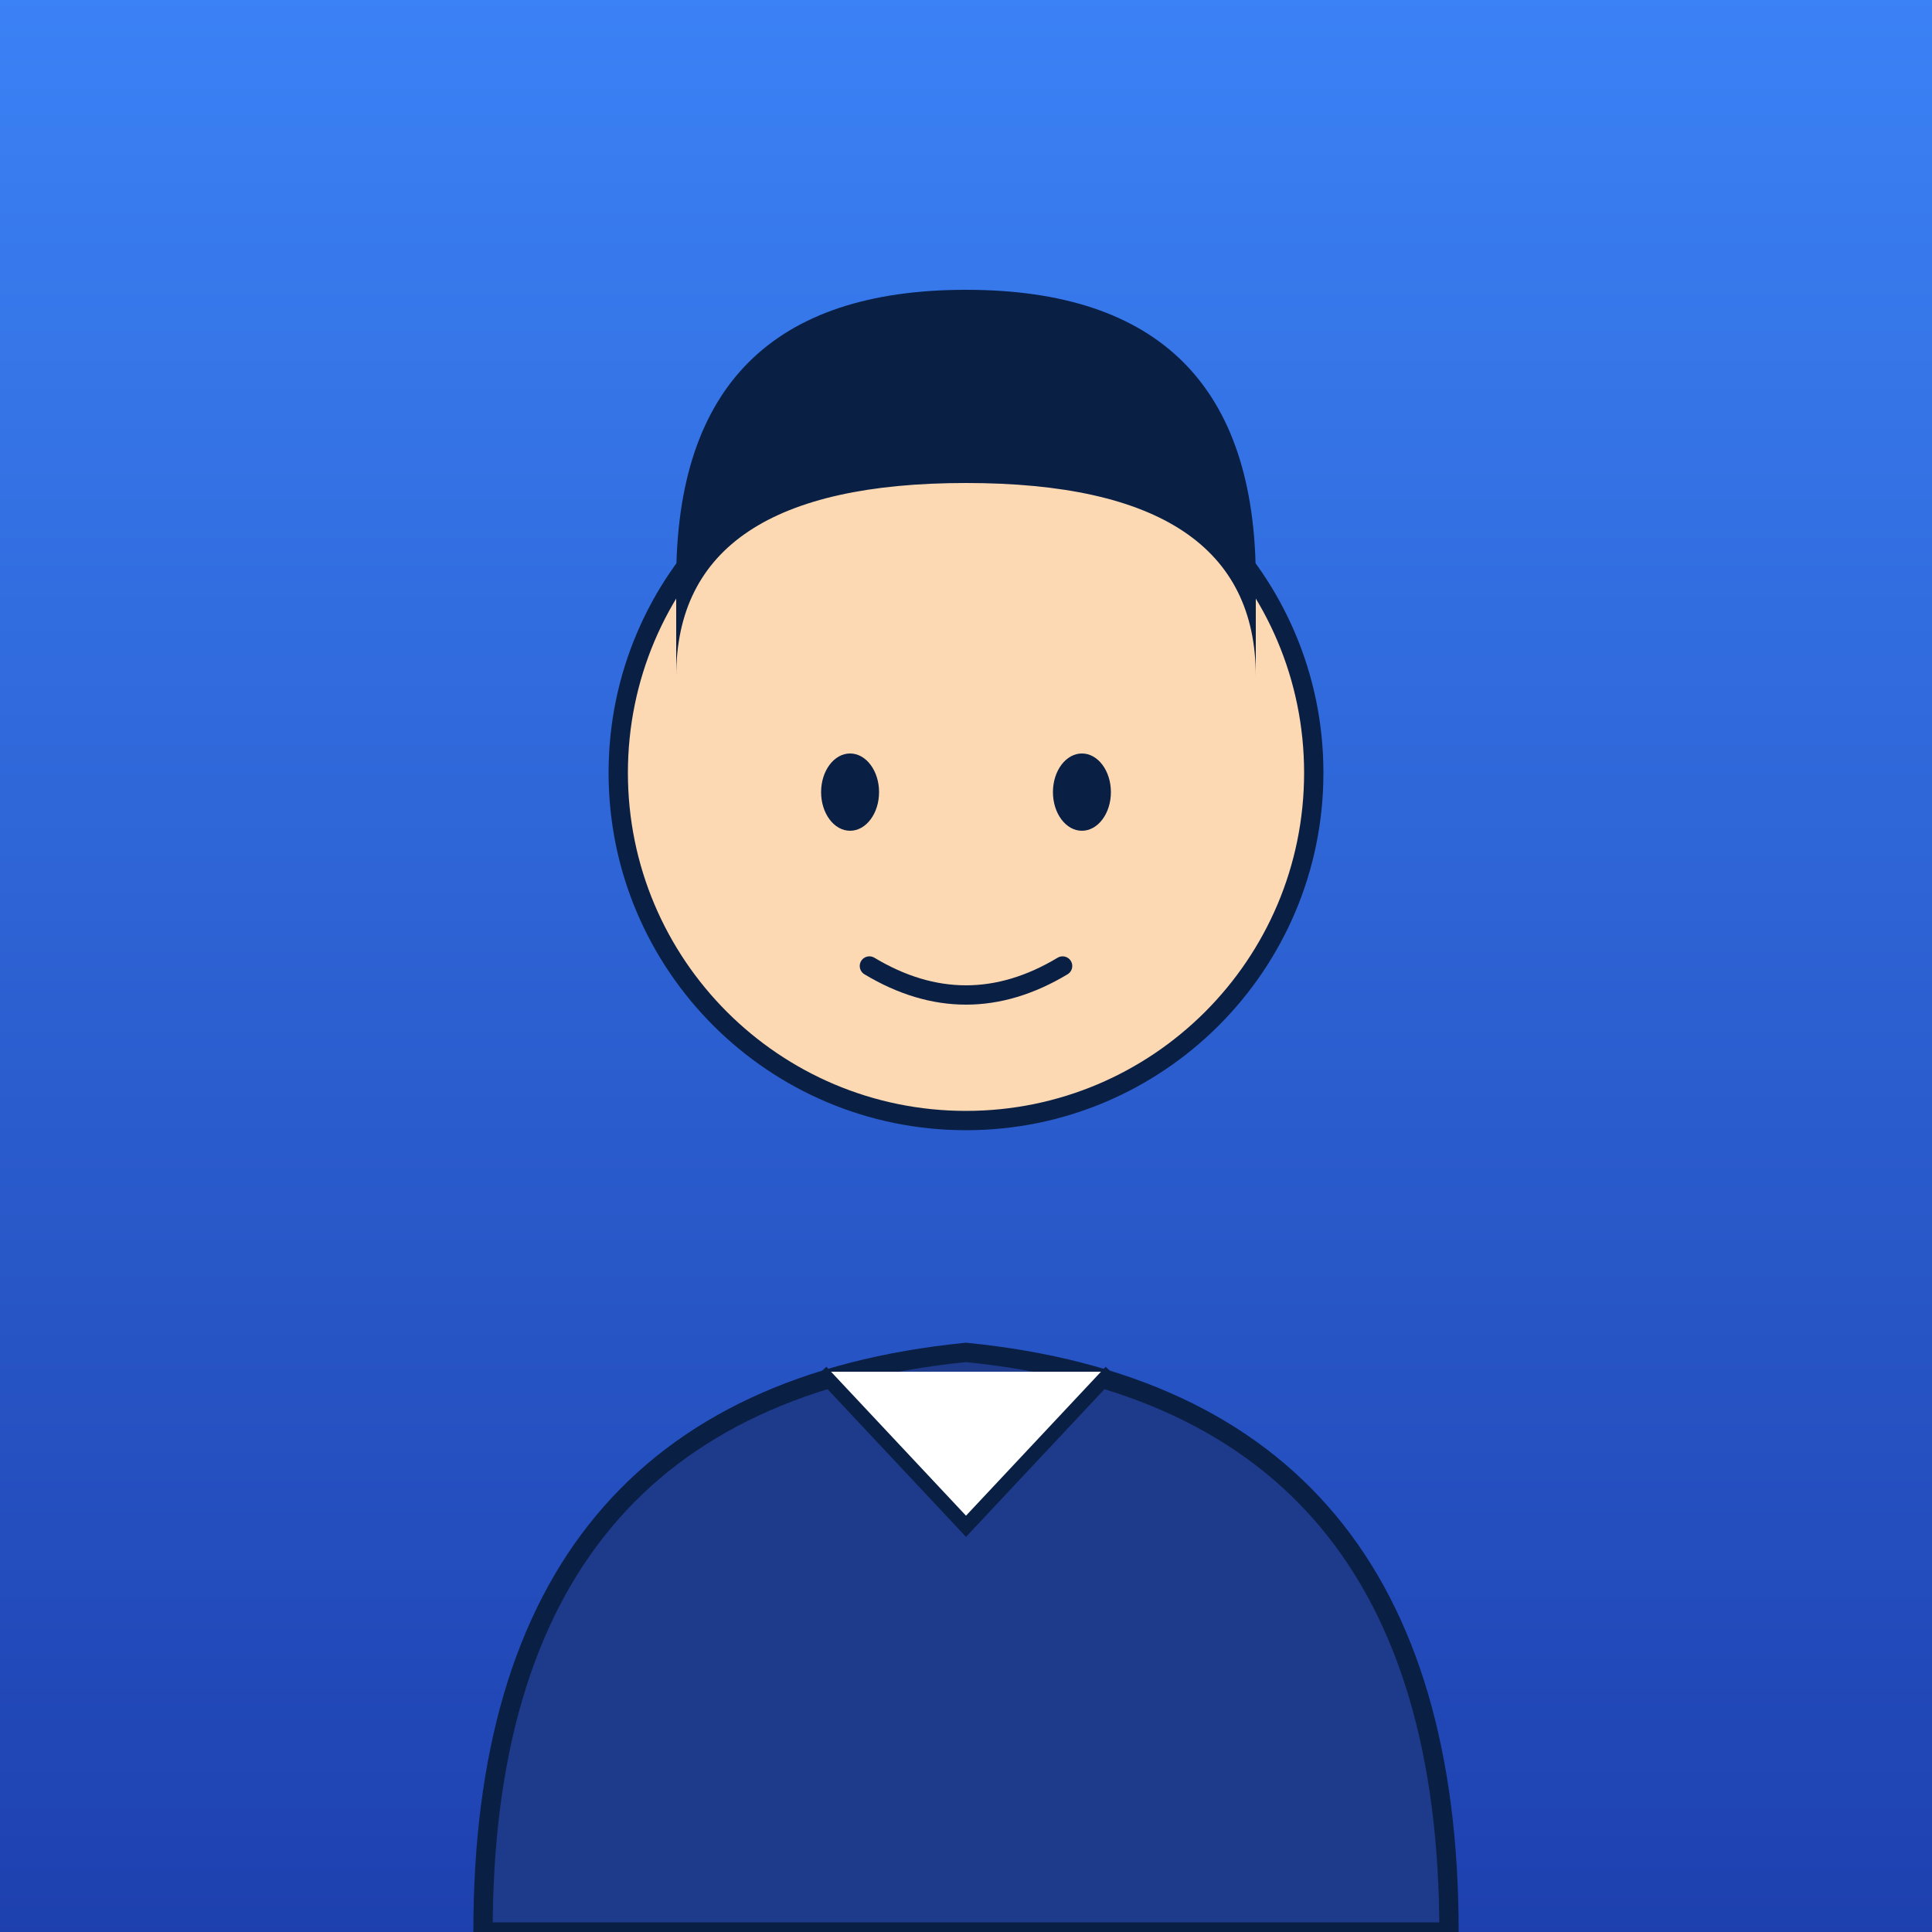
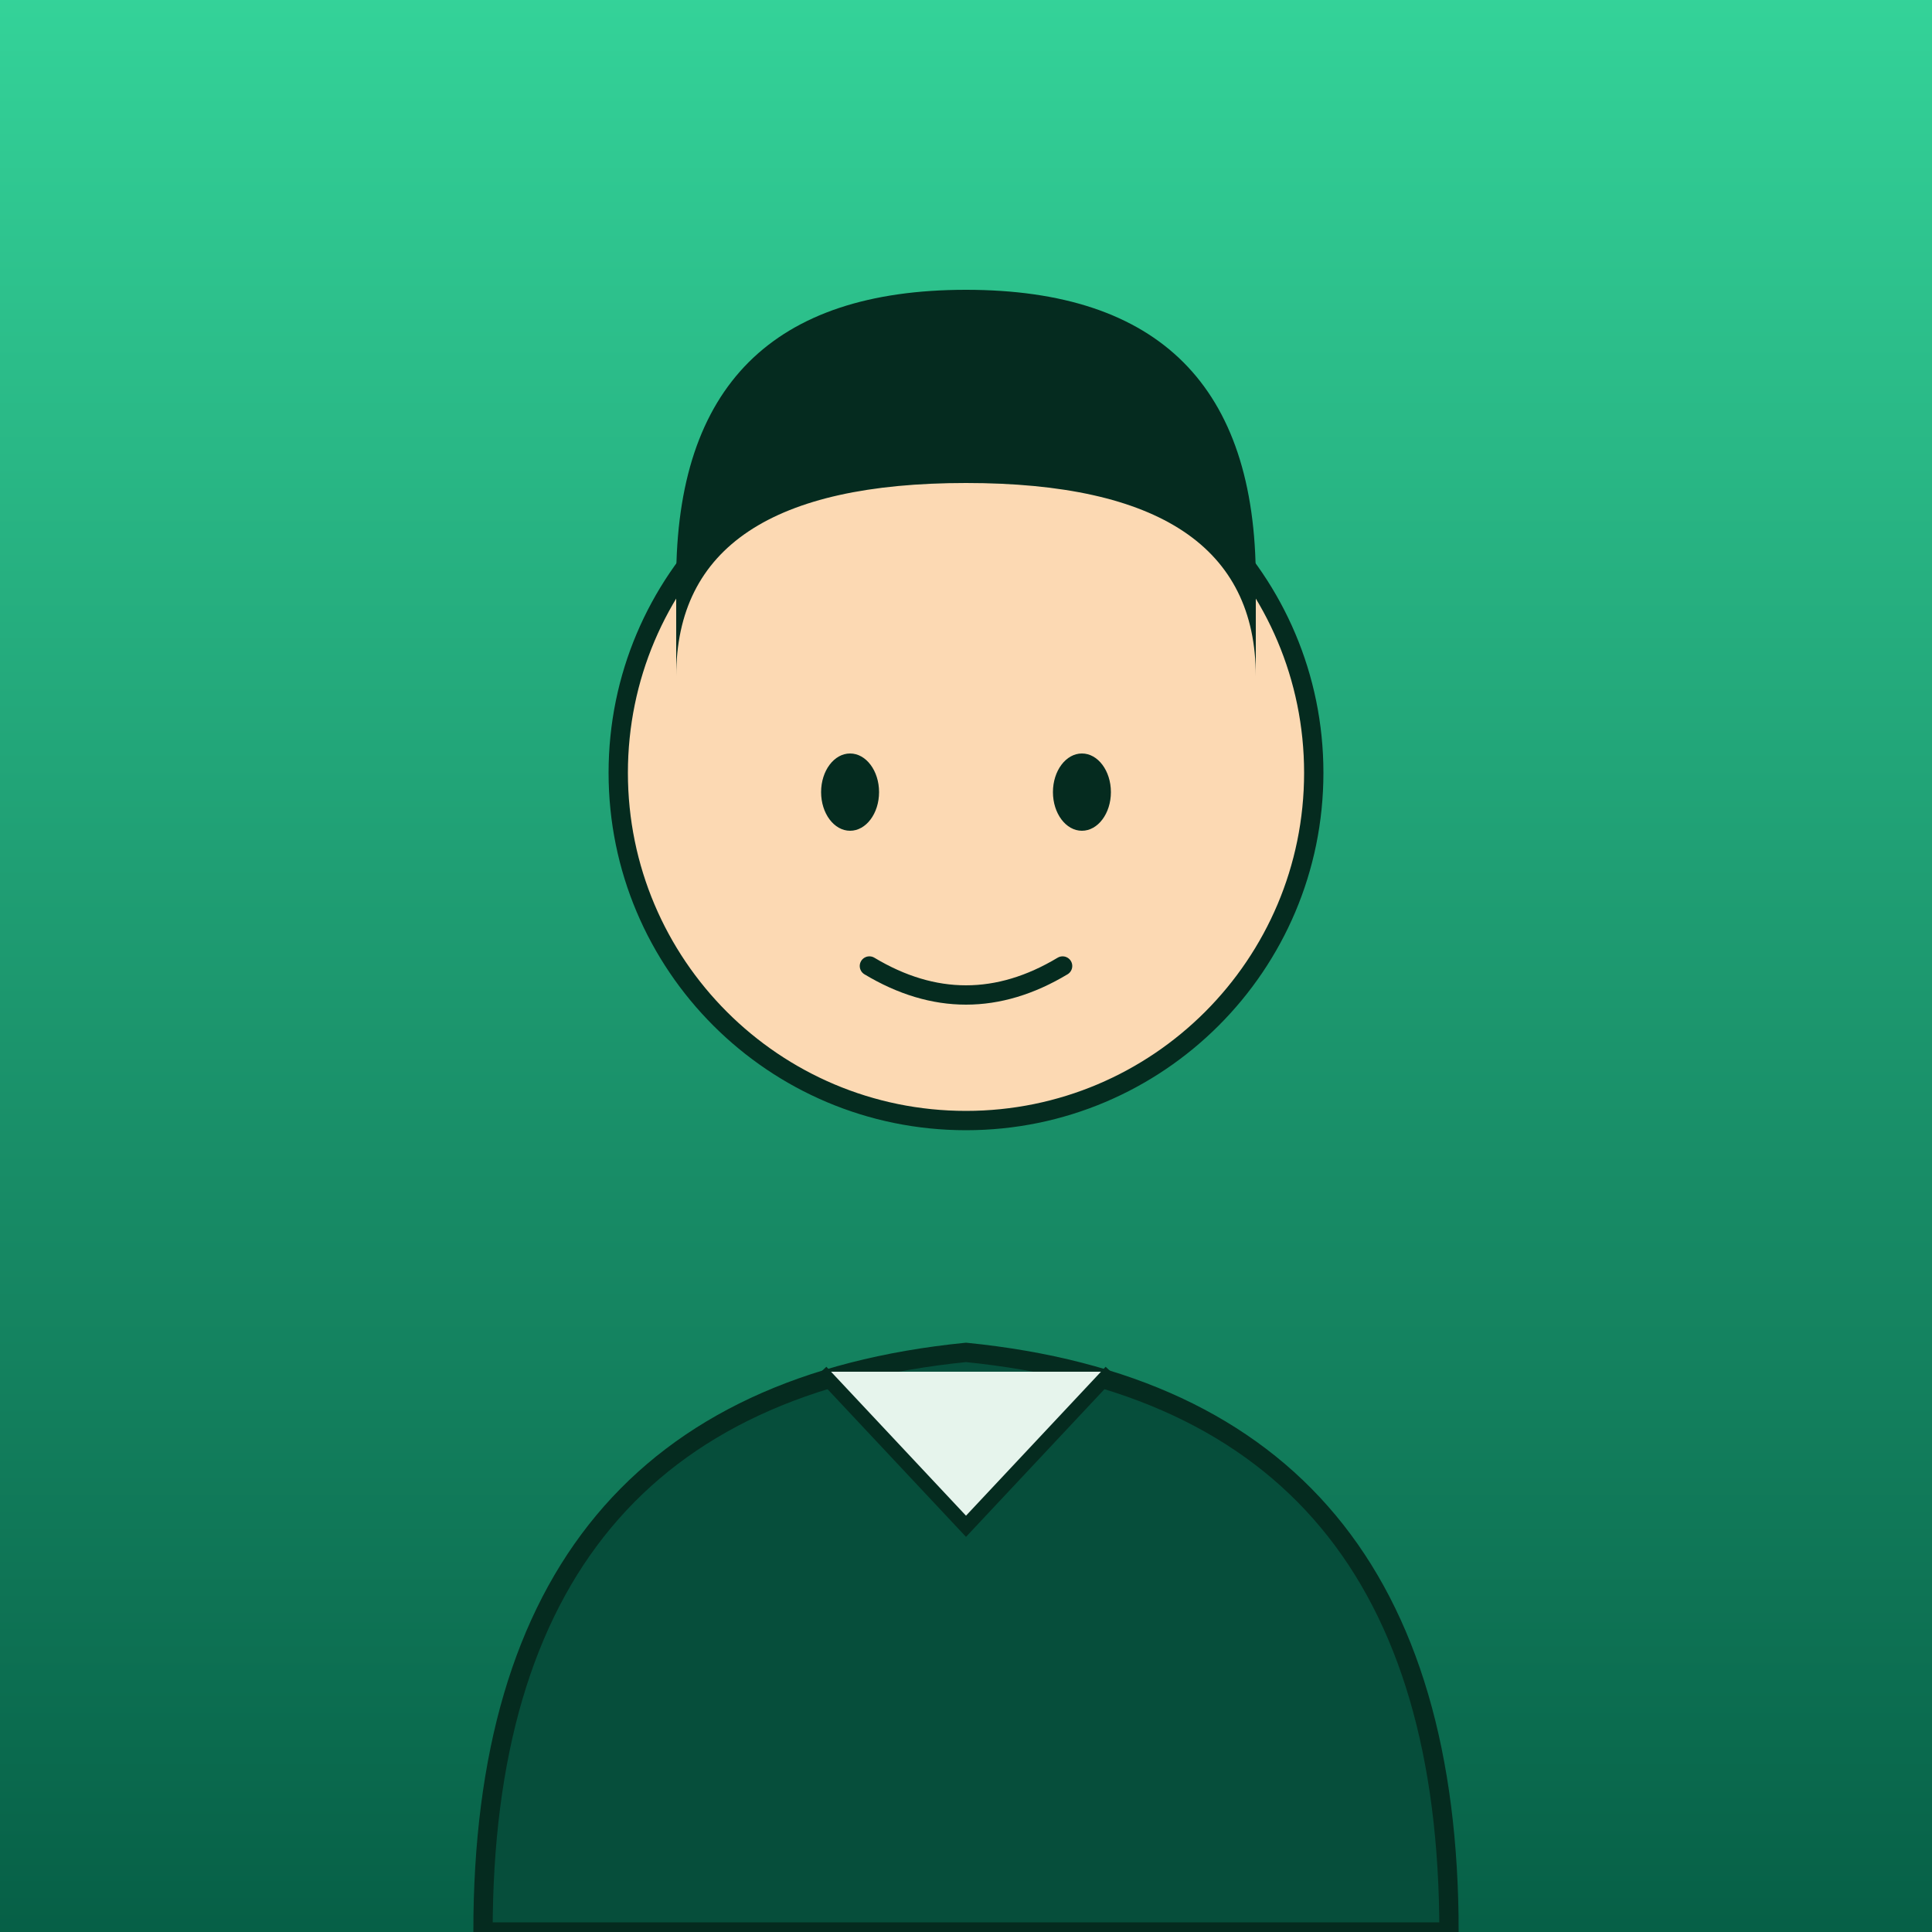
<svg xmlns="http://www.w3.org/2000/svg" viewBox="0 0 200 200" width="200" height="200">
  <defs>
    <linearGradient id="bg-m" x1="0" y1="0" x2="0" y2="1">
-       <stop offset="0%" stop-color="#3b82f6" />
-       <stop offset="100%" stop-color="#1e40af" />
+       <stop offset="0%" stop-color="#34D399" />
+       <stop offset="100%" stop-color="#065F46" />
    </linearGradient>
  </defs>
  <rect width="200" height="200" fill="url(#bg-m)" />
-   <circle cx="100" cy="80" r="36" fill="#fcd9b3" stroke="#0a1f44" stroke-width="2" />
-   <path d="M100 30 Q70 30 70 60 L70 70 Q70 50 100 50 Q130 50 130 70 L130 60 Q130 30 100 30 Z" fill="#0a1f44" />
-   <ellipse cx="88" cy="82" rx="3" ry="4" fill="#0a1f44" />
-   <ellipse cx="112" cy="82" rx="3" ry="4" fill="#0a1f44" />
-   <path d="M90 100 Q100 106 110 100" stroke="#0a1f44" stroke-width="2" fill="none" stroke-linecap="round" />
-   <path d="M50 200 Q50 145 100 140 Q150 145 150 200 Z" fill="#1e3a8a" stroke="#0a1f44" stroke-width="2" />
-   <path d="M85 142 L100 158 L115 142" fill="white" stroke="#0a1f44" stroke-width="1.5" />
+   <circle cx="100" cy="80" r="36" fill="#fcd9b3" stroke="#052B1F" stroke-width="2" />
+   <path d="M100 30 Q70 30 70 60 L70 70 Q70 50 100 50 Q130 50 130 70 L130 60 Q130 30 100 30 Z" fill="#052B1F" />
+   <ellipse cx="88" cy="82" rx="3" ry="4" fill="#052B1F" />
+   <ellipse cx="112" cy="82" rx="3" ry="4" fill="#052B1F" />
+   <path d="M90 100 Q100 106 110 100" stroke="#052B1F" stroke-width="2" fill="none" stroke-linecap="round" />
+   <path d="M50 200 Q50 145 100 140 Q150 145 150 200 Z" fill="#064E3B" stroke="#052B1F" stroke-width="2" />
+   <path d="M85 142 L100 158 L115 142" fill="#E6F4EC" stroke="#052B1F" stroke-width="1.5" />
</svg>
